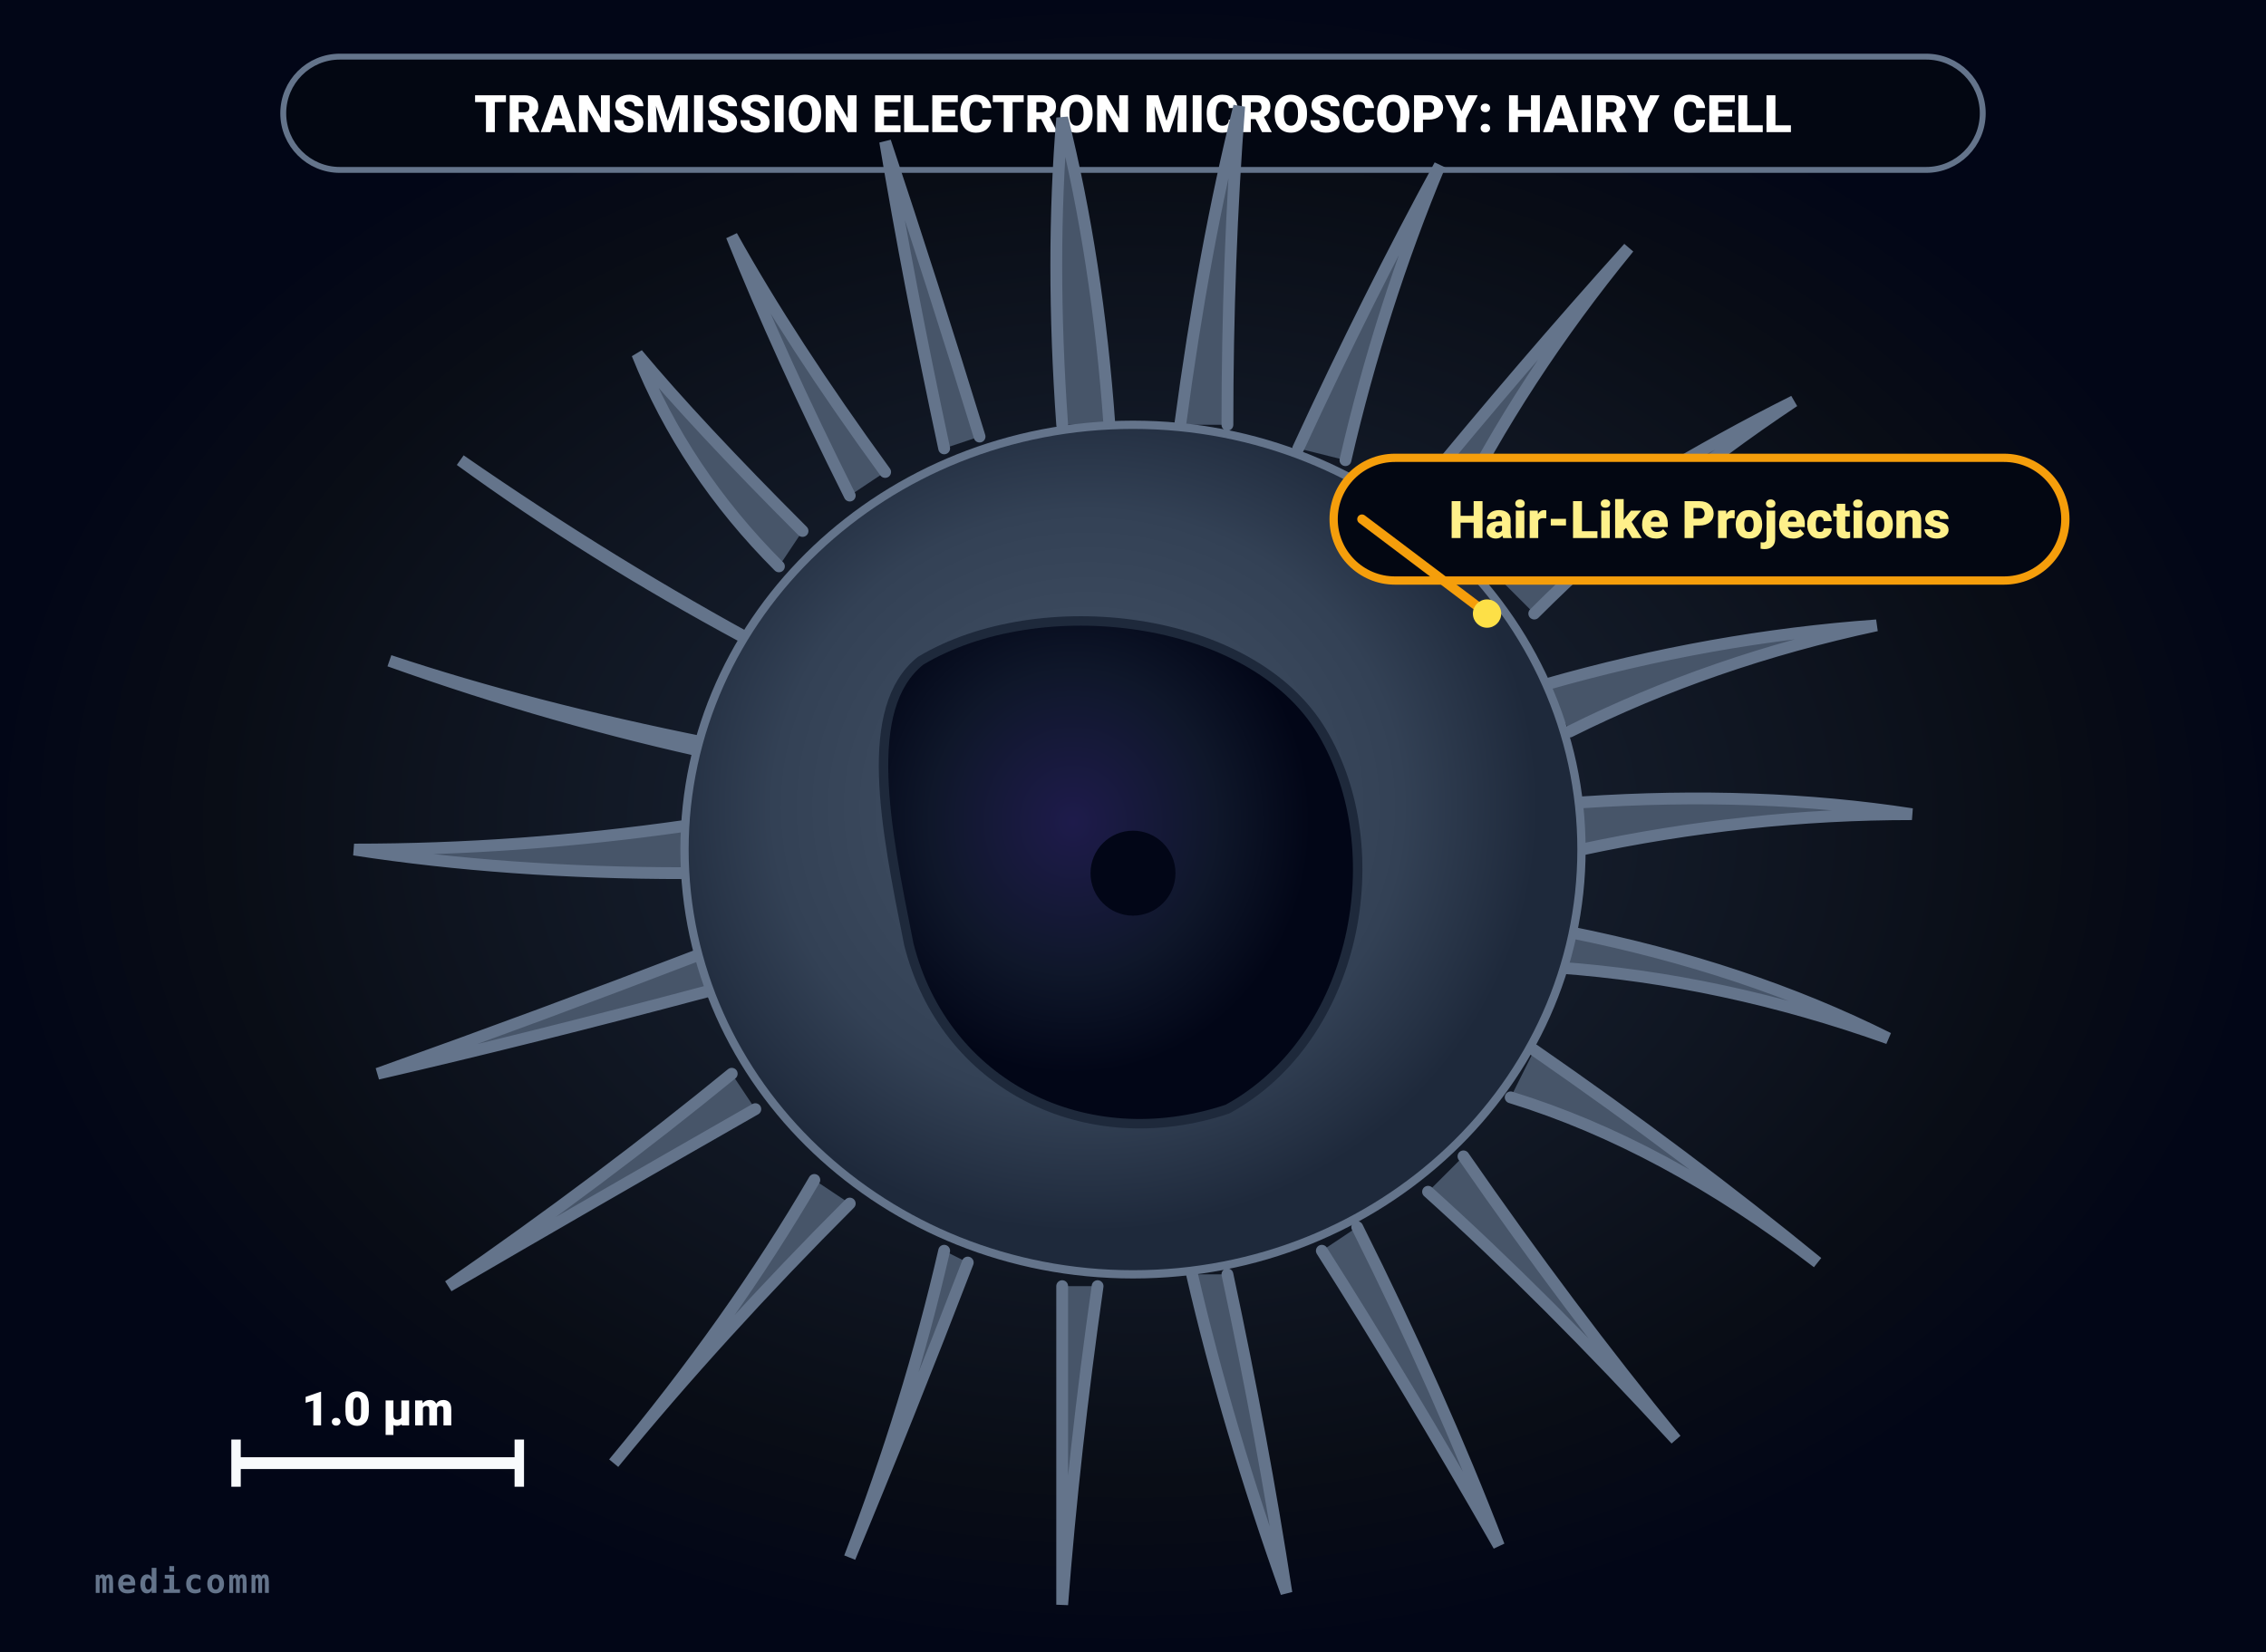
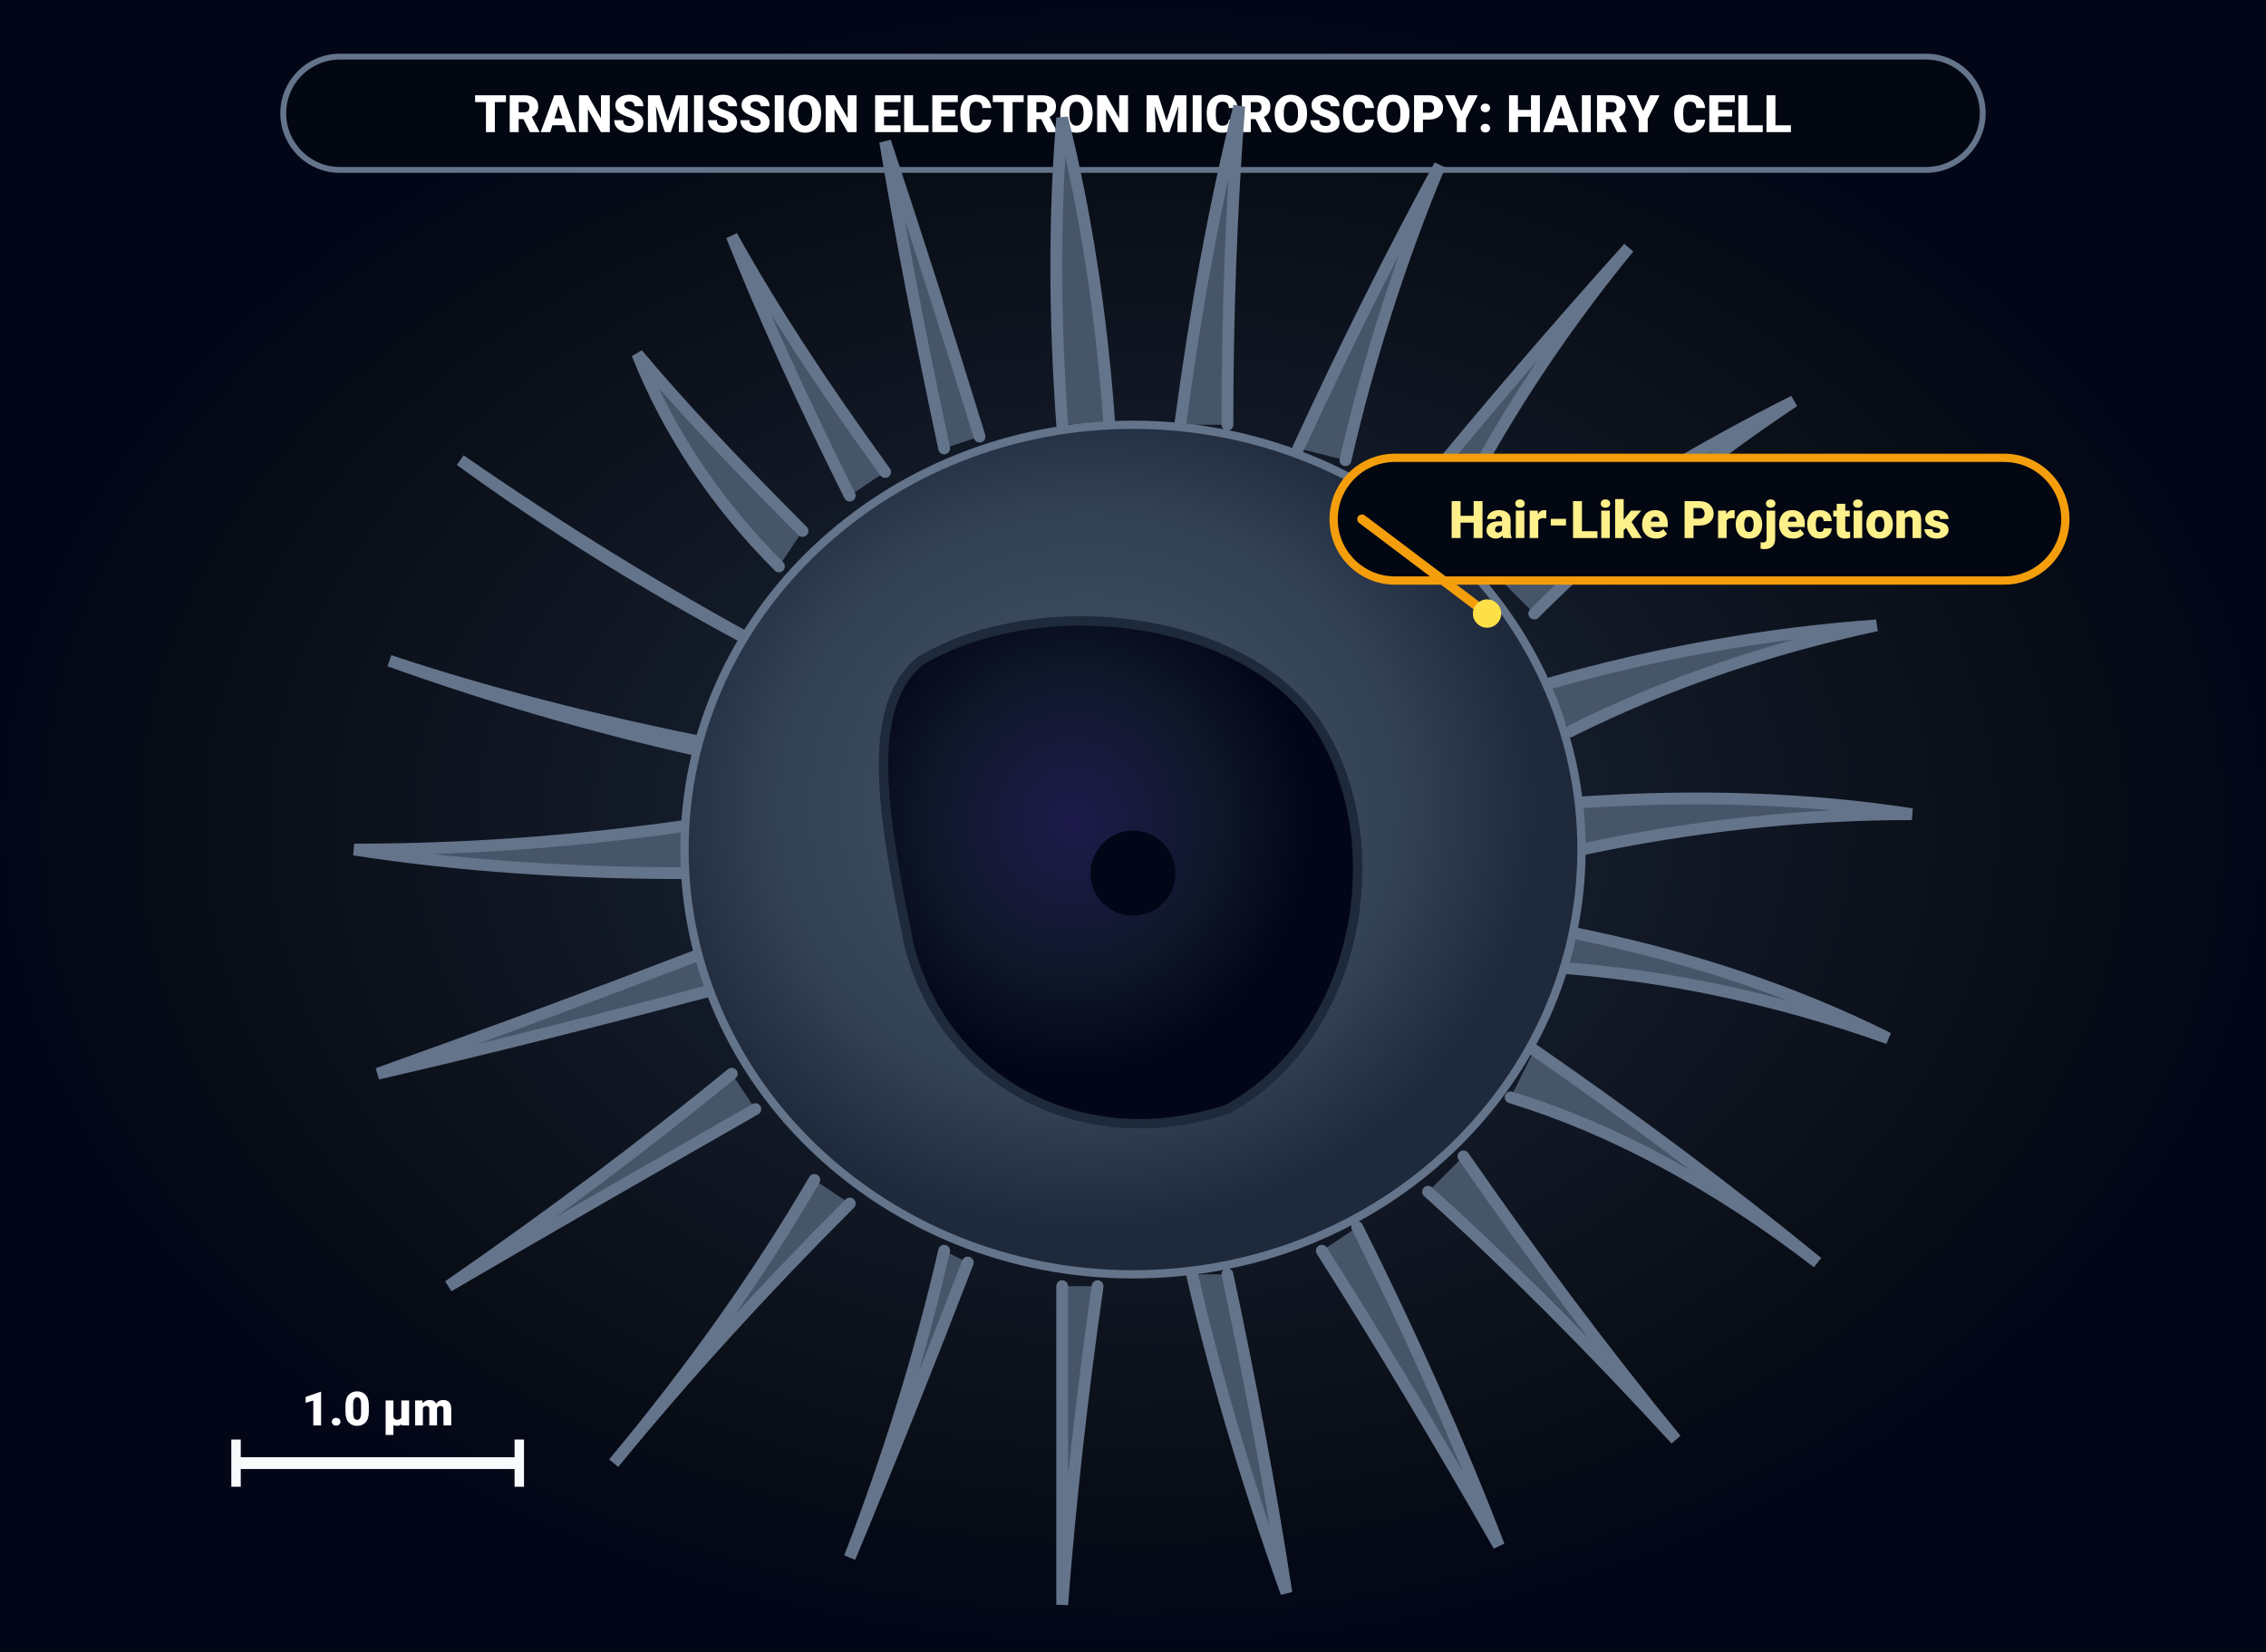
<svg xmlns="http://www.w3.org/2000/svg" viewBox="0 0 960 700" width="100%" height="100%">
  <defs>
    <radialGradient id="temBg" cx="50%" cy="50%" r="50%">
      <stop offset="0%" stop-color="#1e293b" />
      <stop offset="80%" stop-color="#090d16" />
      <stop offset="100%" stop-color="#020617" />
    </radialGradient>
    <radialGradient id="cytoGrad" cx="45%" cy="45%" r="50%">
      <stop offset="0%" stop-color="#475569" />
      <stop offset="70%" stop-color="#334155" />
      <stop offset="100%" stop-color="#1e293b" />
    </radialGradient>
    <radialGradient id="nucGrad" cx="40%" cy="40%" r="50%">
      <stop offset="0%" stop-color="#1e1b4b" />
      <stop offset="60%" stop-color="#0f172a" />
      <stop offset="100%" stop-color="#020617" />
    </radialGradient>
  </defs>
  <rect width="960" height="700" fill="#000000" />
  <rect width="960" height="700" fill="url(#temBg)" />
  <g transform="translate(480, 48)">
    <rect x="-360" y="-24" width="720" height="48" rx="24" fill="#030712" stroke="#64748b" stroke-width="2.5" />
    <text x="0" y="8" text-anchor="middle" font-family="system-ui, -apple-system, BlinkMacSystemFont, &quot;Segoe UI&quot;, Roboto, Helvetica, Arial, sans-serif" font-size="22" font-weight="900" fill="#ffffff" text-rendering="geometricPrecision">TRANSMISSION ELECTRON MICROSCOPY: HAIRY CELL</text>
  </g>
  <g transform="translate(480, 360)">
    <path d="       M -150,-120 Q -190,-160 -210,-210 Q -185,-180 -140,-135       M -120,-150 Q -150,-210 -170,-260 Q -145,-215 -105,-160       M -80,-170 Q -95,-240 -105,-300 Q -85,-240 -65,-175       M -30,-180 Q -35,-250 -30,-310 Q -15,-250 -10,-180       M 20,-180 Q 30,-255 45,-315 Q 40,-250 40,-180       M 70,-170 Q 100,-235 130,-290 Q 105,-230 90,-165       M 120,-150 Q 165,-205 210,-255 Q 165,-200 135,-140       M 155,-115 Q 220,-160 280,-190 Q 220,-150 170,-100       M 175,-70 Q 245,-90 315,-95 Q 245,-80 185,-50       M 190,-20 Q 265,-25 330,-15 Q 260,-15 190,0       M 185,35 Q 260,50 320,80 Q 250,55 180,50       M 170,85 Q 235,130 290,175 Q 225,125 160,105       M 140,130 Q 185,195 230,250 Q 175,190 125,145       M 95,160 Q 130,230 155,295 Q 115,225 80,170       M 40,180 Q 55,250 65,315 Q 40,245 25,180       M -15,185 Q -25,255 -30,320 Q -30,250 -30,185       M -70,175 Q -95,240 -120,300 Q -95,235 -80,170       M -120,150 Q -175,205 -220,260 Q -170,200 -135,140       M -160,110 Q -230,150 -290,185 Q -225,140 -170,95       M -180,60 Q -255,80 -320,95 Q -250,70 -185,45       M -190,10 Q -265,10 -330,0 Q -260,0 -190,-10       M -180,-45 Q -255,-60 -315,-80 Q -245,-55 -175,-40       M -165,-90 Q -230,-125 -285,-165 Q -220,-120 -155,-85     " stroke="#64748b" stroke-width="5" fill="#475569" stroke-linecap="round" />
    <ellipse cx="0" cy="0" rx="190" ry="180" fill="url(#cytoGrad)" stroke="#64748b" stroke-width="3.5" />
    <path d="M -90,-80 C -40,-110 50,-100 80,-50 C 110,0 95,80 40,110 C -20,130 -80,100 -95,40 C -105,-10 -115,-60 -90,-80 Z" fill="url(#nucGrad)" stroke="#1e293b" stroke-width="4" />
    <circle cx="0" cy="10" r="18" fill="#020617" />
  </g>
  <g transform="translate(100, 620)">
    <line x1="0" y1="0" x2="120" y2="0" stroke="#f8fafc" stroke-width="5" />
    <line x1="0" y1="-10" x2="0" y2="10" stroke="#f8fafc" stroke-width="4" />
    <line x1="120" y1="-10" x2="120" y2="10" stroke="#f8fafc" stroke-width="4" />
    <text x="60" y="-16" text-anchor="middle" font-family="system-ui, -apple-system, BlinkMacSystemFont, &quot;Segoe UI&quot;, Roboto, Helvetica, Arial, sans-serif" font-size="20" font-weight="900" fill="#ffffff">1.0 µm</text>
  </g>
  <g transform="translate(720, 220)">
    <rect x="-155" y="-26" width="310" height="52" rx="26" fill="#030712" stroke="#f59e0b" stroke-width="3.5" />
    <text x="0" y="8" text-anchor="middle" font-family="system-ui, -apple-system, BlinkMacSystemFont, &quot;Segoe UI&quot;, Roboto, Helvetica, Arial, sans-serif" font-size="22" font-weight="900" fill="#fef08a" text-rendering="geometricPrecision">Hair-Like Projections</text>
    <path d="M -143,0 L -90,40" stroke="#f59e0b" stroke-width="4" stroke-linecap="round" />
    <circle cx="-90" cy="40" r="6" fill="#fde047" />
  </g>
-   <text x="40" y="675" font-family="monospace" font-size="14" font-weight="700" fill="#64748b" letter-spacing="1">medicomm</text>
</svg>
